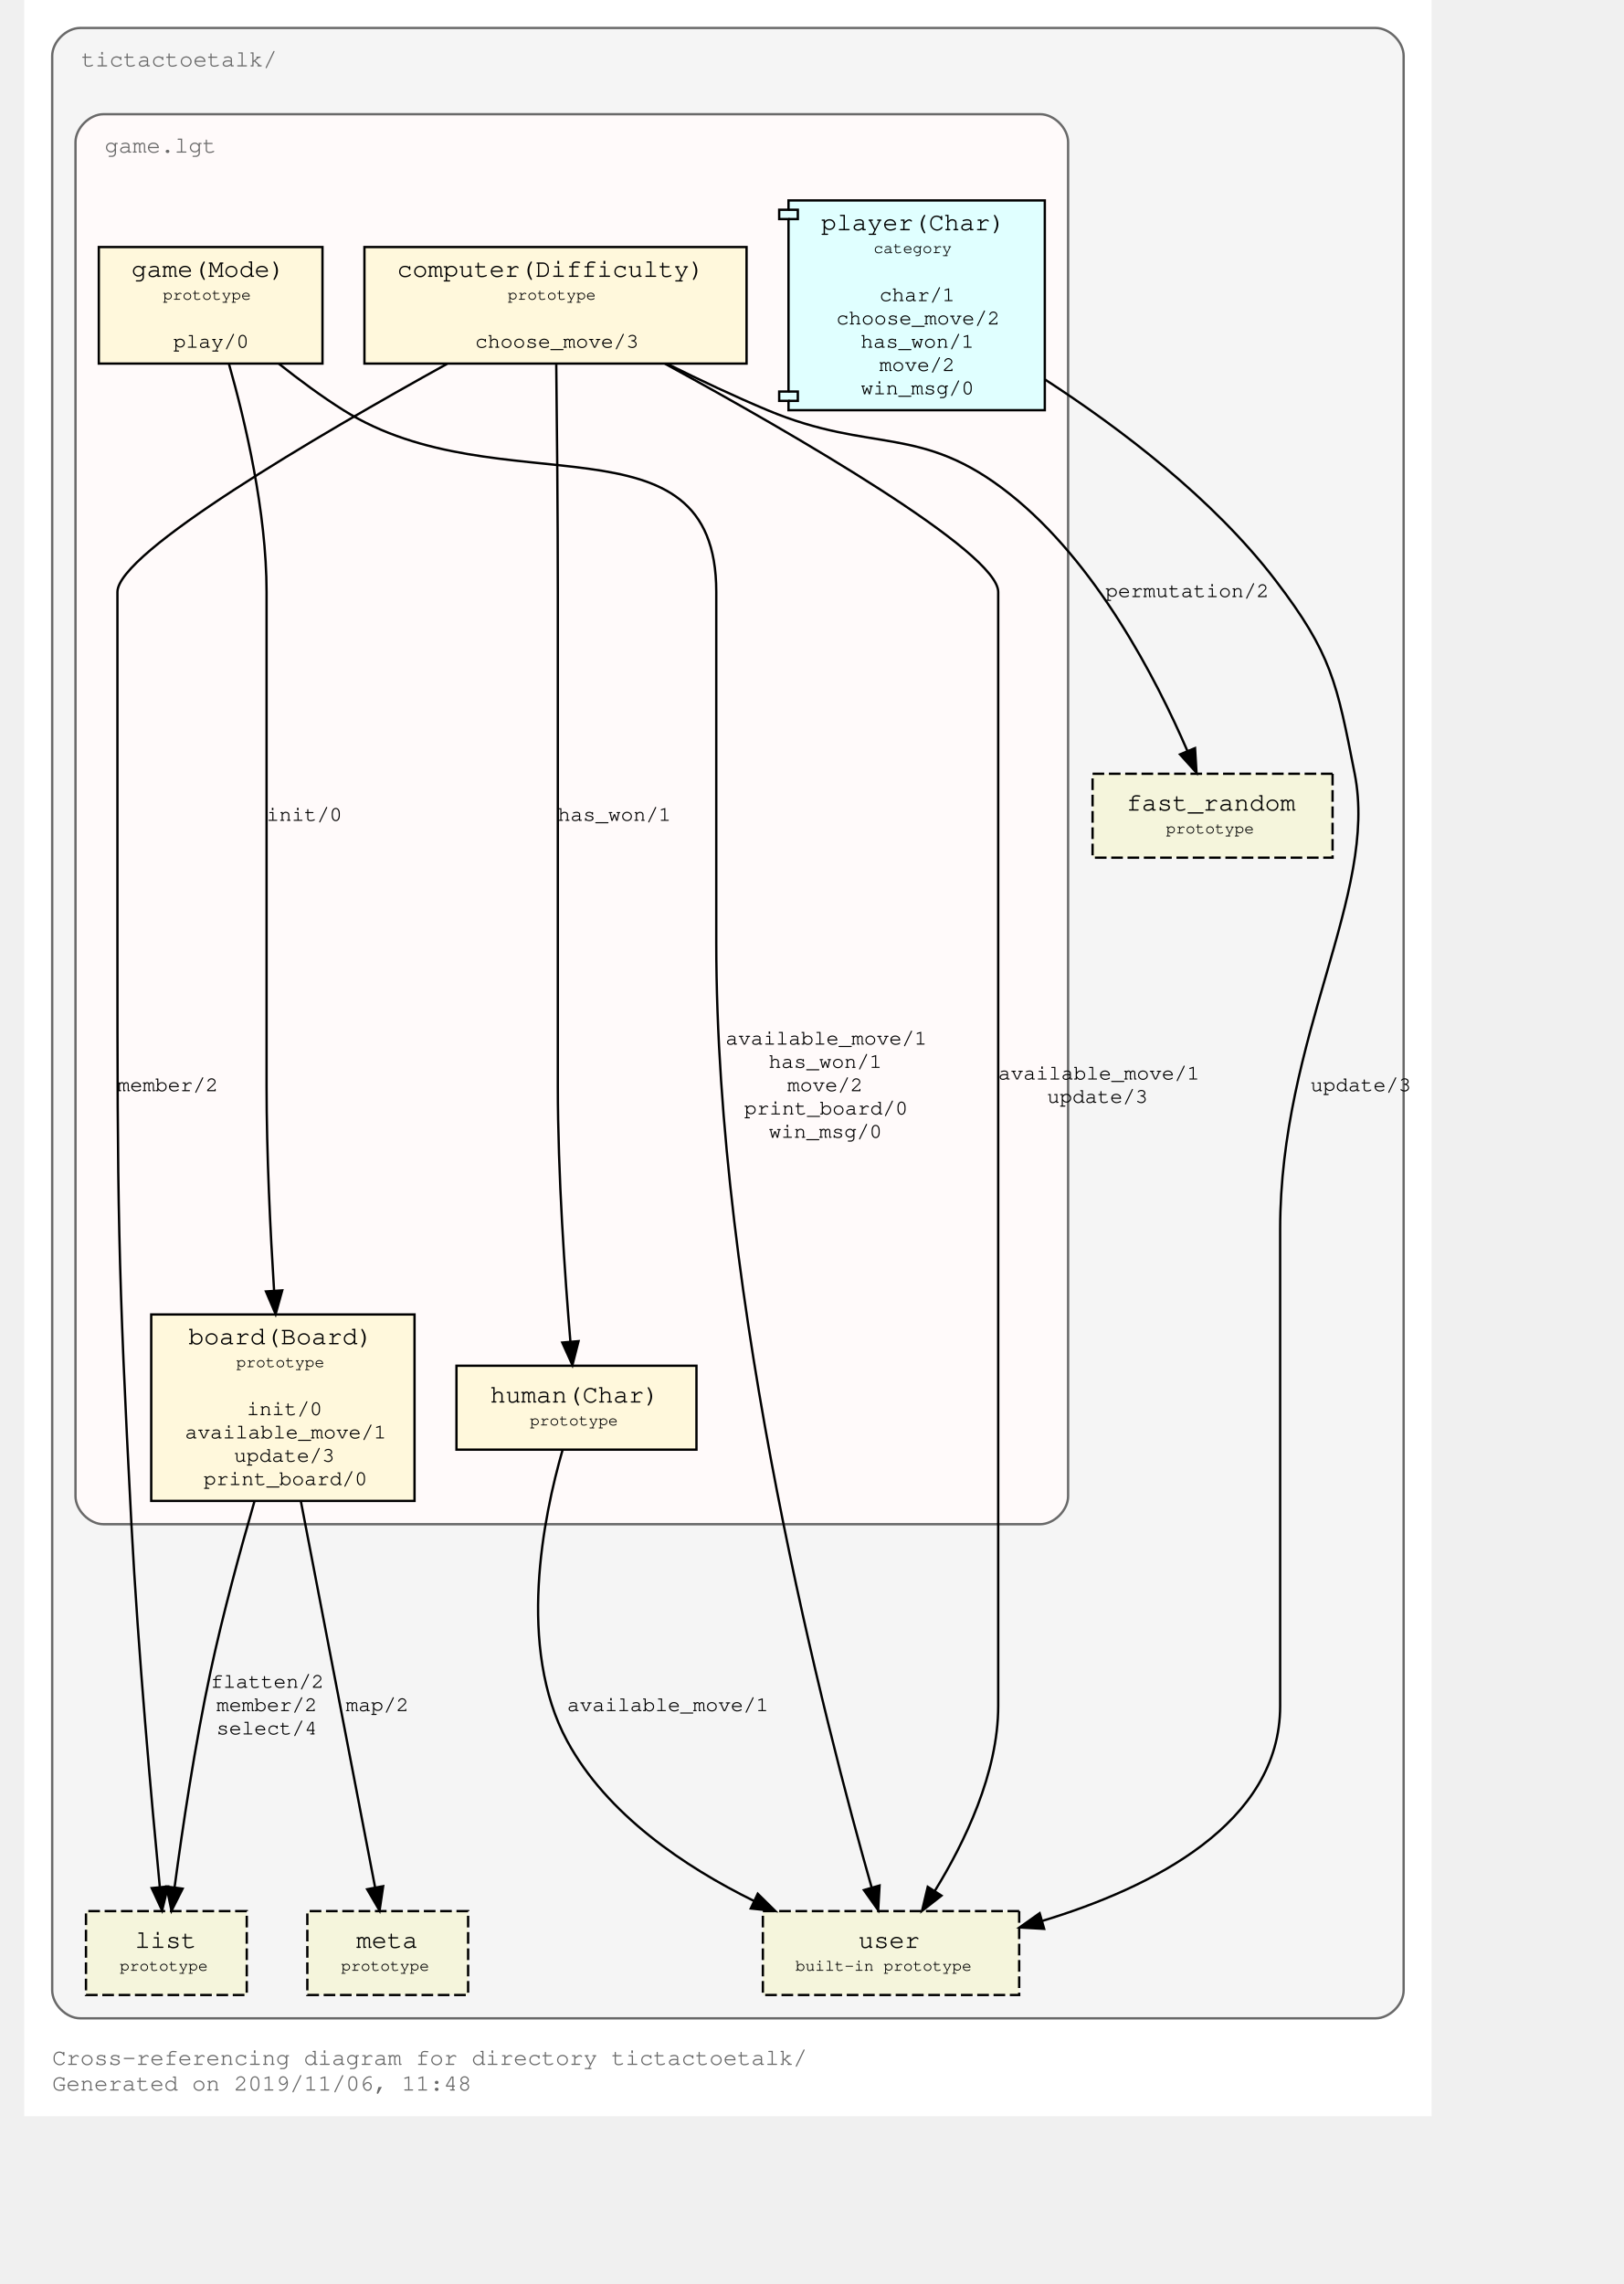
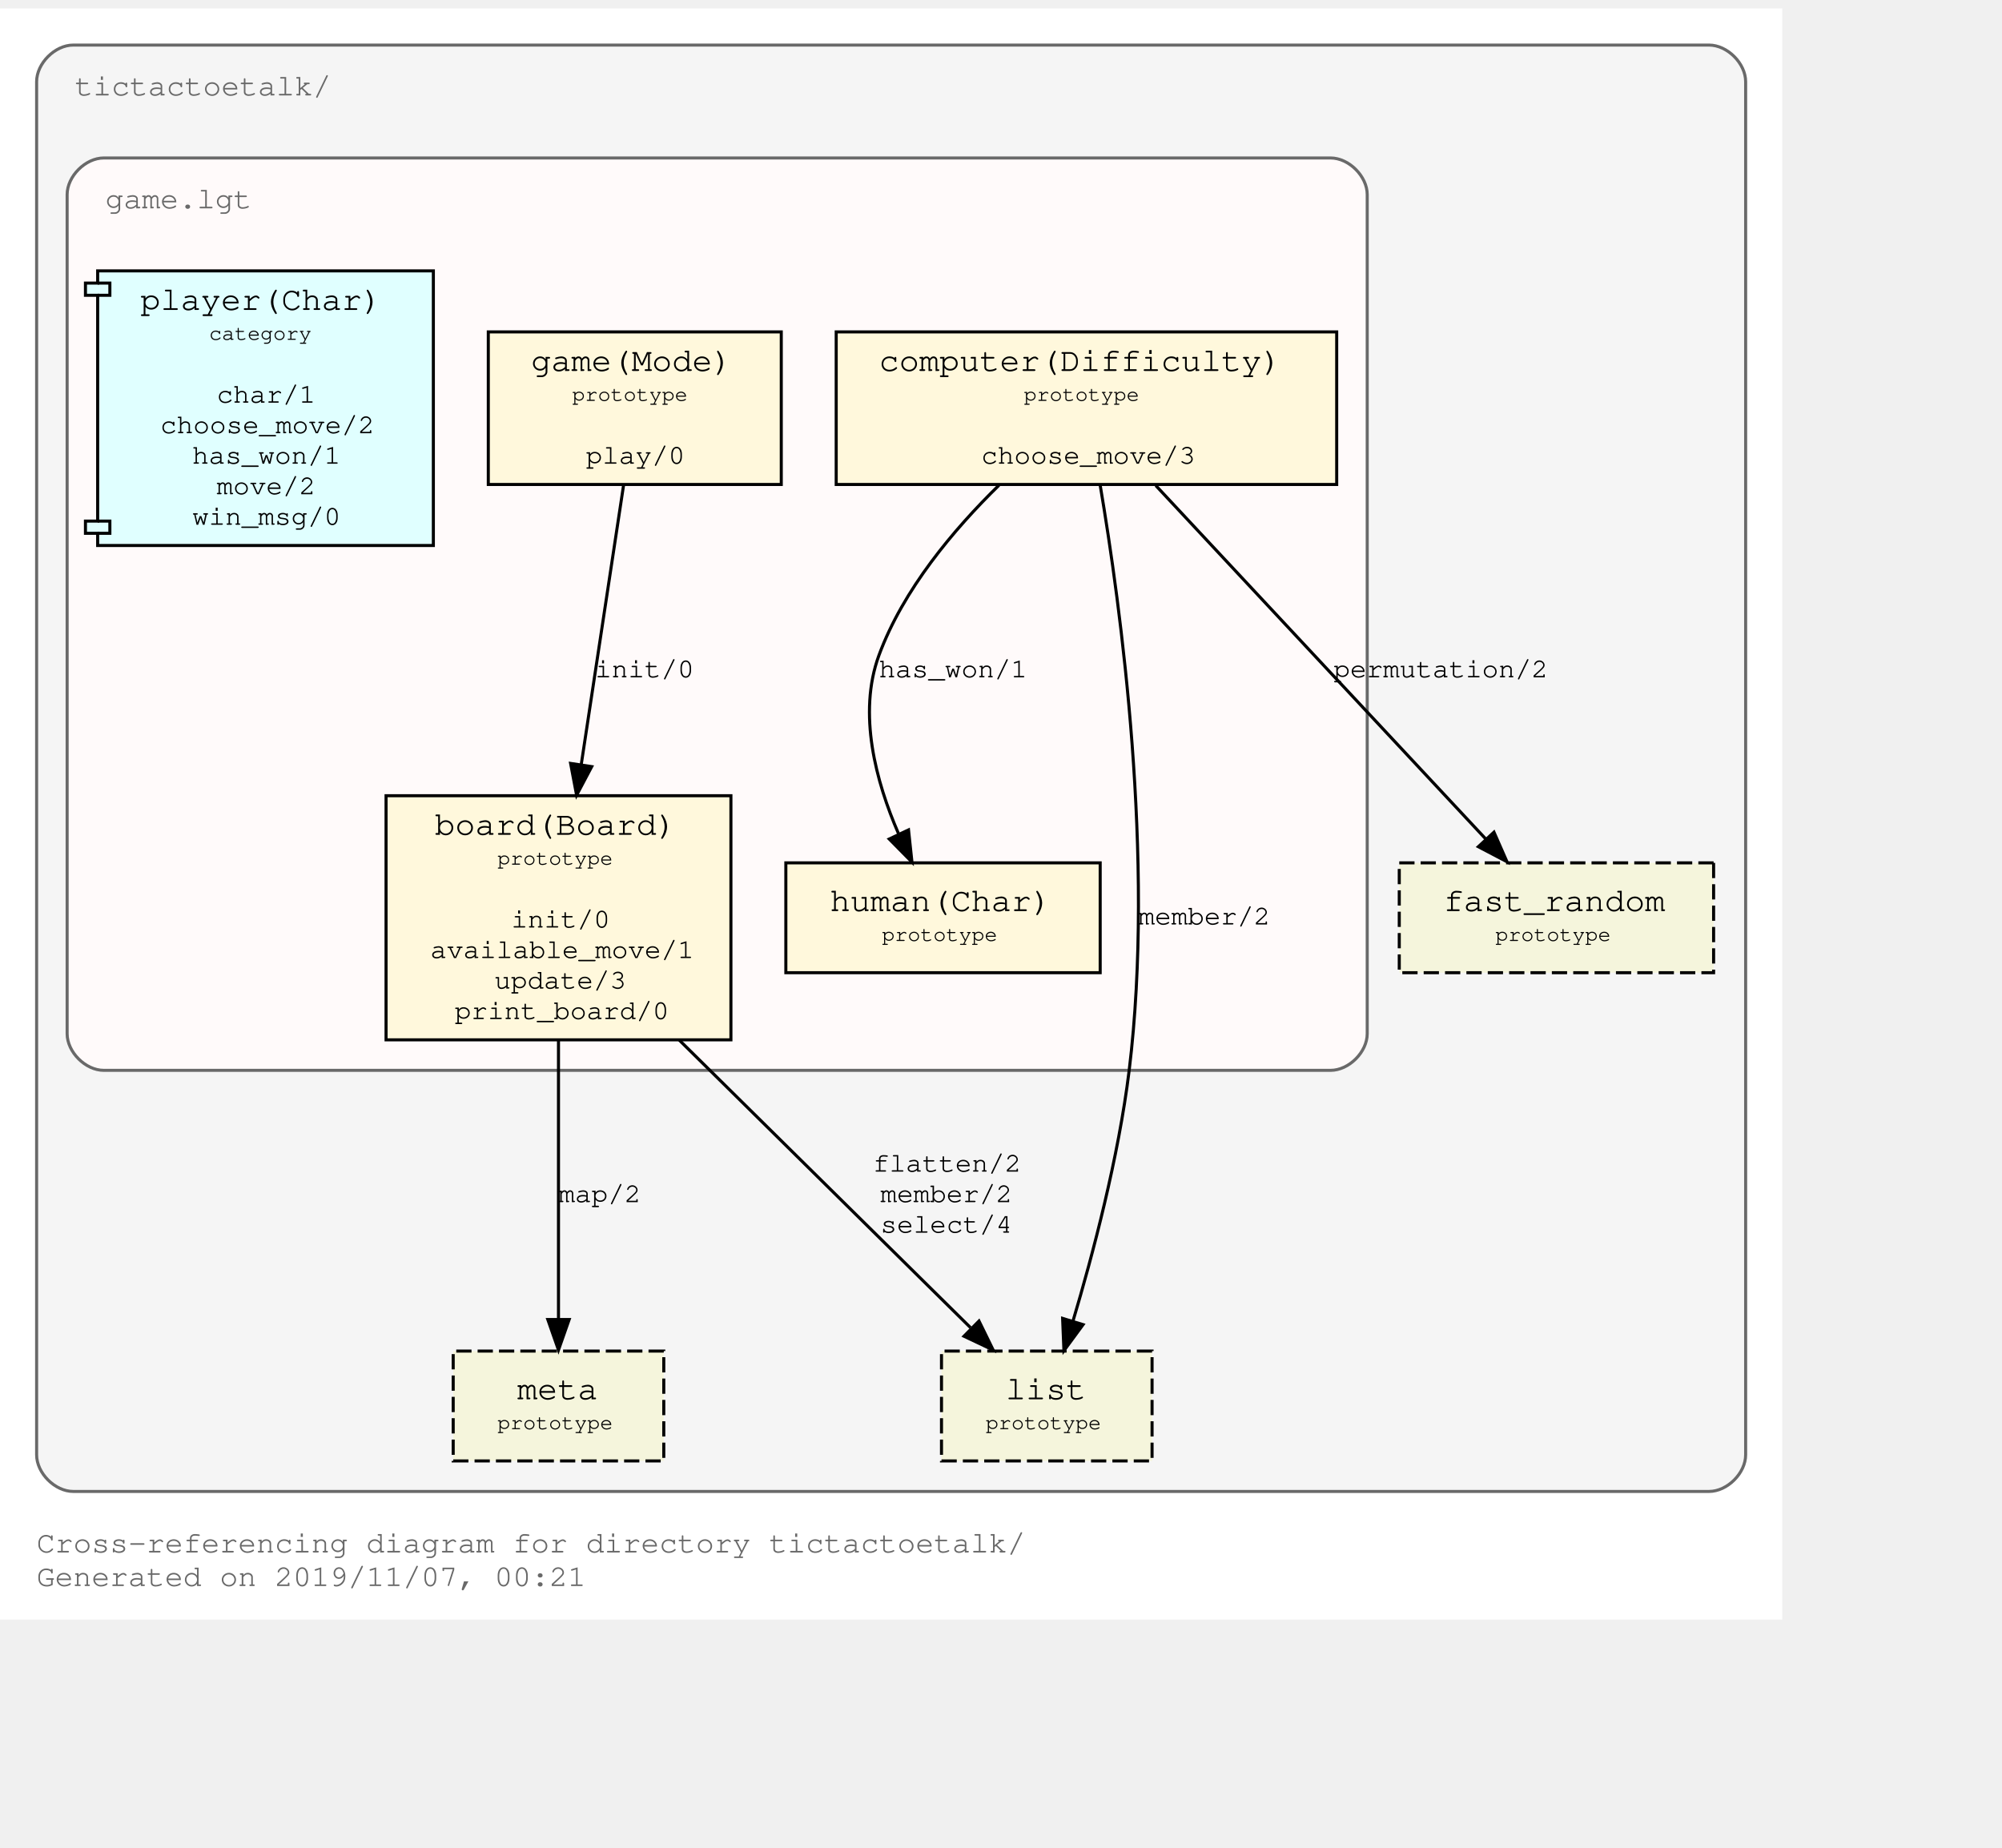
- <svg xmlns="http://www.w3.org/2000/svg" xmlns:xlink="http://www.w3.org/1999/xlink" width="748pt" height="1052pt" viewBox="72.00 72.00 676.00 980.00">
-   <g id="graph0" class="graph" transform="scale(1 1) rotate(0) translate(76 976)">
-     <polygon fill="#ffffff" stroke="transparent" points="-4,4 -4,-904 600,-904 600,4 -4,4" />
-     <text text-anchor="start" x="8" y="-18" font-family="Courier,monospace" font-size="10.00" fill="#696969">Cross-referencing diagram for directory tictactoetalk/</text>
-     <text text-anchor="start" x="8" y="-7" font-family="Courier,monospace" font-size="10.00" fill="#696969">Generated on 2019/11/06, 11:48</text>
+ <svg xmlns="http://www.w3.org/2000/svg" xmlns:xlink="http://www.w3.org/1999/xlink" width="728pt" height="672pt" viewBox="72.00 72.00 656.00 600.00">
+   <g id="graph0" class="graph" transform="scale(1 1) rotate(0) translate(76 596)">
+     <polygon fill="white" stroke="transparent" points="-4,4 -4,-524 580,-524 580,4 -4,4" />
+     <text text-anchor="start" x="8" y="-18" font-family="Courier,monospace" font-size="10.00" fill="dimgray">Cross-referencing diagram for directory tictactoetalk/</text>
+     <text text-anchor="start" x="8" y="-7" font-family="Courier,monospace" font-size="10.00" fill="dimgray">Generated on 2019/11/07, 00:21</text>
    <g id="clust1" class="cluster">
      <g id="a_clust1">
        <a xlink:title="tictactoetalk/">
-           <path fill="#f5f5f5" stroke="#696969" d="M20,-38C20,-38 576,-38 576,-38 582,-38 588,-44 588,-50 588,-50 588,-880 588,-880 588,-886 582,-892 576,-892 576,-892 20,-892 20,-892 14,-892 8,-886 8,-880 8,-880 8,-50 8,-50 8,-44 14,-38 20,-38" />
-           <text text-anchor="start" x="20.5" y="-875.5" font-family="Courier,monospace" font-size="10.00" fill="#696969">tictactoetalk/</text>
+           <path fill="whitesmoke" stroke="dimgray" d="M20,-38C20,-38 556,-38 556,-38 562,-38 568,-44 568,-50 568,-50 568,-500 568,-500 568,-506 562,-512 556,-512 556,-512 20,-512 20,-512 14,-512 8,-506 8,-500 8,-500 8,-50 8,-50 8,-44 14,-38 20,-38" />
+           <text text-anchor="start" x="20.5" y="-495.5" font-family="Courier,monospace" font-size="10.00" fill="dimgray">tictactoetalk/</text>
        </a>
      </g>
    </g>
    <g id="clust3" class="cluster">
      <g id="a_clust3">
        <a xlink:title="tictactoetalk/game.lgt">
-           <path fill="#fffafa" stroke="#696969" d="M30,-250C30,-250 432,-250 432,-250 438,-250 444,-256 444,-262 444,-262 444,-843 444,-843 444,-849 438,-855 432,-855 432,-855 30,-855 30,-855 24,-855 18,-849 18,-843 18,-843 18,-262 18,-262 18,-256 24,-250 30,-250" />
-           <text text-anchor="start" x="30.5" y="-838.5" font-family="Courier,monospace" font-size="10.00" fill="#696969">game.lgt</text>
+           <path fill="snow" stroke="dimgray" d="M30,-176C30,-176 432,-176 432,-176 438,-176 444,-182 444,-188 444,-188 444,-463 444,-463 444,-469 438,-475 432,-475 432,-475 30,-475 30,-475 24,-475 18,-469 18,-463 18,-463 18,-188 18,-188 18,-182 24,-176 30,-176" />
+           <text text-anchor="start" x="30.5" y="-458.5" font-family="Courier,monospace" font-size="10.00" fill="dimgray">game.lgt</text>
        </a>
      </g>
    </g>
    <g id="node1" class="node">
      <g id="a_node1">
        <a xlink:title="prototype">
-           <polygon fill="#fff8dc" stroke="#000000" points="163.5,-340 50.5,-340 50.5,-260 163.5,-260 163.5,-340" />
-           <text text-anchor="start" x="59" y="-327.8" font-family="Courier,monospace" font-size="9.00" fill="#000000"> </text>
-           <text text-anchor="start" x="66.5" y="-327.2" font-family="Courier,monospace" font-size="11.00" fill="#000000">board(Board)</text>
-           <text text-anchor="start" x="150" y="-327.8" font-family="Courier,monospace" font-size="9.00" fill="#000000"> </text>
-           <text text-anchor="start" x="59" y="-316.8" font-family="Courier,monospace" font-size="9.00" fill="#000000"> </text>
-           <text text-anchor="start" x="87" y="-317.4" font-family="Courier,monospace" font-size="7.00" fill="#000000">prototype</text>
-           <text text-anchor="start" x="150" y="-316.8" font-family="Courier,monospace" font-size="9.00" fill="#000000"> </text>
-           <text text-anchor="start" x="59" y="-306.8" font-family="Courier,monospace" font-size="9.00" fill="#000000"> </text>
-           <text text-anchor="start" x="59" y="-296.8" font-family="Courier,monospace" font-size="9.00" fill="#000000"> </text>
-           <text text-anchor="start" x="91.5" y="-296.8" font-family="Courier,monospace" font-size="9.00" fill="#000000">init/0</text>
-           <text text-anchor="start" x="150" y="-296.8" font-family="Courier,monospace" font-size="9.00" fill="#000000"> </text>
-           <text text-anchor="start" x="59" y="-286.8" font-family="Courier,monospace" font-size="9.00" fill="#000000"> </text>
-           <text text-anchor="start" x="65" y="-286.8" font-family="Courier,monospace" font-size="9.00" fill="#000000">available_move/1</text>
-           <text text-anchor="start" x="150" y="-286.8" font-family="Courier,monospace" font-size="9.00" fill="#000000"> </text>
-           <text text-anchor="start" x="59" y="-276.8" font-family="Courier,monospace" font-size="9.00" fill="#000000"> </text>
-           <text text-anchor="start" x="86" y="-276.8" font-family="Courier,monospace" font-size="9.00" fill="#000000">update/3</text>
-           <text text-anchor="start" x="150" y="-276.8" font-family="Courier,monospace" font-size="9.00" fill="#000000"> </text>
-           <text text-anchor="start" x="59" y="-266.8" font-family="Courier,monospace" font-size="9.00" fill="#000000"> </text>
-           <text text-anchor="start" x="73" y="-266.8" font-family="Courier,monospace" font-size="9.00" fill="#000000">print_board/0</text>
-           <text text-anchor="start" x="150" y="-266.8" font-family="Courier,monospace" font-size="9.00" fill="#000000"> </text>
+           <polygon fill="cornsilk" stroke="black" points="235.5,-266 122.5,-266 122.5,-186 235.5,-186 235.5,-266" />
+           <text text-anchor="start" x="131" y="-253.8" font-family="Courier,monospace" font-size="9.00"> </text>
+           <text text-anchor="start" x="138.5" y="-253.2" font-family="Courier,monospace" font-size="11.00">board(Board)</text>
+           <text text-anchor="start" x="222" y="-253.8" font-family="Courier,monospace" font-size="9.00"> </text>
+           <text text-anchor="start" x="131" y="-242.8" font-family="Courier,monospace" font-size="9.00"> </text>
+           <text text-anchor="start" x="159" y="-243.4" font-family="Courier,monospace" font-size="7.00">prototype</text>
+           <text text-anchor="start" x="222" y="-242.8" font-family="Courier,monospace" font-size="9.00"> </text>
+           <text text-anchor="start" x="131" y="-232.8" font-family="Courier,monospace" font-size="9.00"> </text>
+           <text text-anchor="start" x="131" y="-222.8" font-family="Courier,monospace" font-size="9.00"> </text>
+           <text text-anchor="start" x="163.5" y="-222.8" font-family="Courier,monospace" font-size="9.00">init/0</text>
+           <text text-anchor="start" x="222" y="-222.8" font-family="Courier,monospace" font-size="9.00"> </text>
+           <text text-anchor="start" x="131" y="-212.8" font-family="Courier,monospace" font-size="9.00"> </text>
+           <text text-anchor="start" x="137" y="-212.8" font-family="Courier,monospace" font-size="9.00">available_move/1</text>
+           <text text-anchor="start" x="222" y="-212.8" font-family="Courier,monospace" font-size="9.00"> </text>
+           <text text-anchor="start" x="131" y="-202.8" font-family="Courier,monospace" font-size="9.00"> </text>
+           <text text-anchor="start" x="158" y="-202.8" font-family="Courier,monospace" font-size="9.00">update/3</text>
+           <text text-anchor="start" x="222" y="-202.8" font-family="Courier,monospace" font-size="9.00"> </text>
+           <text text-anchor="start" x="131" y="-192.8" font-family="Courier,monospace" font-size="9.00"> </text>
+           <text text-anchor="start" x="145" y="-192.8" font-family="Courier,monospace" font-size="9.00">print_board/0</text>
+           <text text-anchor="start" x="222" y="-192.8" font-family="Courier,monospace" font-size="9.00"> </text>
        </a>
      </g>
    </g>
    <g id="node6" class="node">
      <g id="a_node6">
        <a xlink:title="prototype">
-           <polygon fill="#f5f5dc" stroke="#000000" stroke-dasharray="5,2" points="91.5,-84 22.5,-84 22.5,-48 91.5,-48 91.5,-84" />
-           <text text-anchor="start" x="31" y="-68.8" font-family="Courier,monospace" font-size="9.00" fill="#000000"> </text>
-           <text text-anchor="start" x="43.5" y="-68.2" font-family="Courier,monospace" font-size="11.00" fill="#000000">list</text>
-           <text text-anchor="start" x="78" y="-68.8" font-family="Courier,monospace" font-size="9.00" fill="#000000"> </text>
-           <text text-anchor="start" x="31" y="-57.8" font-family="Courier,monospace" font-size="9.00" fill="#000000"> </text>
-           <text text-anchor="start" x="37" y="-58.4" font-family="Courier,monospace" font-size="7.00" fill="#000000">prototype</text>
-           <text text-anchor="start" x="78" y="-57.8" font-family="Courier,monospace" font-size="9.00" fill="#000000"> </text>
+           <polygon fill="beige" stroke="black" stroke-dasharray="5,2" points="373.5,-84 304.5,-84 304.5,-48 373.5,-48 373.5,-84" />
+           <text text-anchor="start" x="313" y="-68.8" font-family="Courier,monospace" font-size="9.00"> </text>
+           <text text-anchor="start" x="325.5" y="-68.2" font-family="Courier,monospace" font-size="11.00">list</text>
+           <text text-anchor="start" x="360" y="-68.8" font-family="Courier,monospace" font-size="9.00"> </text>
+           <text text-anchor="start" x="313" y="-57.8" font-family="Courier,monospace" font-size="9.00"> </text>
+           <text text-anchor="start" x="319" y="-58.4" font-family="Courier,monospace" font-size="7.00">prototype</text>
+           <text text-anchor="start" x="360" y="-57.8" font-family="Courier,monospace" font-size="9.00"> </text>
        </a>
      </g>
    </g>
    <g id="edge1" class="edge">
-       <path fill="none" stroke="#000000" d="M94.851,-260C88.621,-238.505 81.259,-211.463 76,-187 69.226,-155.489 63.813,-118.876 60.524,-94.247" />
-       <polygon fill="#000000" stroke="#000000" points="63.972,-93.619 59.206,-84.156 57.031,-94.526 63.972,-93.619" />
+       <path fill="none" stroke="black" d="M218.55,-185.94C248.41,-156.46 288.46,-116.91 314.01,-91.68" />
+       <polygon fill="black" stroke="black" points="316.79,-93.85 321.44,-84.34 311.87,-88.87 316.79,-93.85" />
      <g id="a_edge1-label">
        <a xlink:title="calls">
-           <text text-anchor="start" x="76" y="-179.8" font-family="Courier,monospace" font-size="9.00" fill="#000000">flatten/2</text>
-           <text text-anchor="start" x="78.5" y="-169.8" font-family="Courier,monospace" font-size="9.00" fill="#000000">member/2</text>
-           <text text-anchor="start" x="78.5" y="-159.8" font-family="Courier,monospace" font-size="9.00" fill="#000000">select/4</text>
+           <text text-anchor="start" x="282" y="-142.8" font-family="Courier,monospace" font-size="9.00">flatten/2</text>
+           <text text-anchor="start" x="284.5" y="-132.8" font-family="Courier,monospace" font-size="9.00">member/2</text>
+           <text text-anchor="start" x="284.5" y="-122.8" font-family="Courier,monospace" font-size="9.00">select/4</text>
        </a>
      </g>
    </g>
    <g id="node7" class="node">
      <g id="a_node7">
        <a xlink:title="prototype">
-           <polygon fill="#f5f5dc" stroke="#000000" stroke-dasharray="5,2" points="186.5,-84 117.5,-84 117.5,-48 186.5,-48 186.5,-84" />
-           <text text-anchor="start" x="126" y="-68.8" font-family="Courier,monospace" font-size="9.00" fill="#000000"> </text>
-           <text text-anchor="start" x="138.5" y="-68.2" font-family="Courier,monospace" font-size="11.00" fill="#000000">meta</text>
-           <text text-anchor="start" x="173" y="-68.8" font-family="Courier,monospace" font-size="9.00" fill="#000000"> </text>
-           <text text-anchor="start" x="126" y="-57.8" font-family="Courier,monospace" font-size="9.00" fill="#000000"> </text>
-           <text text-anchor="start" x="132" y="-58.4" font-family="Courier,monospace" font-size="7.00" fill="#000000">prototype</text>
-           <text text-anchor="start" x="173" y="-57.8" font-family="Courier,monospace" font-size="9.00" fill="#000000"> </text>
+           <polygon fill="beige" stroke="black" stroke-dasharray="5,2" points="213.5,-84 144.5,-84 144.5,-48 213.5,-48 213.5,-84" />
+           <text text-anchor="start" x="153" y="-68.8" font-family="Courier,monospace" font-size="9.00"> </text>
+           <text text-anchor="start" x="165.5" y="-68.2" font-family="Courier,monospace" font-size="11.00">meta</text>
+           <text text-anchor="start" x="200" y="-68.8" font-family="Courier,monospace" font-size="9.00"> </text>
+           <text text-anchor="start" x="153" y="-57.8" font-family="Courier,monospace" font-size="9.00"> </text>
+           <text text-anchor="start" x="159" y="-58.4" font-family="Courier,monospace" font-size="7.00">prototype</text>
+           <text text-anchor="start" x="200" y="-57.8" font-family="Courier,monospace" font-size="9.00"> </text>
        </a>
      </g>
    </g>
    <g id="edge2" class="edge">
-       <path fill="none" stroke="#000000" d="M114.736,-259.774C123.821,-212.532 138.655,-135.392 146.59,-94.131" />
-       <polygon fill="#000000" stroke="#000000" points="150.046,-94.696 148.497,-84.215 143.172,-93.374 150.046,-94.696" />
+       <path fill="none" stroke="black" d="M179,-185.94C179,-157.48 179,-119.62 179,-94.34" />
+       <polygon fill="black" stroke="black" points="182.5,-94.34 179,-84.34 175.5,-94.34 182.5,-94.34" />
      <g id="a_edge2-label">
        <a xlink:title="calls">
-           <text text-anchor="start" x="134" y="-169.8" font-family="Courier,monospace" font-size="9.00" fill="#000000">map/2</text>
+           <text text-anchor="start" x="179" y="-132.8" font-family="Courier,monospace" font-size="9.00">map/2</text>
        </a>
      </g>
    </g>
    <g id="node2" class="node">
      <g id="a_node2">
        <a xlink:title="prototype">
-           <polygon fill="#fff8dc" stroke="#000000" points="284.5,-318 181.5,-318 181.5,-282 284.5,-282 284.5,-318" />
-           <text text-anchor="start" x="190" y="-302.8" font-family="Courier,monospace" font-size="9.00" fill="#000000"> </text>
-           <text text-anchor="start" x="196" y="-302.2" font-family="Courier,monospace" font-size="11.00" fill="#000000">human(Char)</text>
-           <text text-anchor="start" x="271" y="-302.8" font-family="Courier,monospace" font-size="9.00" fill="#000000"> </text>
-           <text text-anchor="start" x="190" y="-291.8" font-family="Courier,monospace" font-size="9.00" fill="#000000"> </text>
-           <text text-anchor="start" x="213" y="-292.4" font-family="Courier,monospace" font-size="7.00" fill="#000000">prototype</text>
-           <text text-anchor="start" x="271" y="-291.8" font-family="Courier,monospace" font-size="9.00" fill="#000000"> </text>
+           <polygon fill="cornsilk" stroke="black" points="356.5,-244 253.5,-244 253.5,-208 356.5,-208 356.5,-244" />
+           <text text-anchor="start" x="262" y="-228.8" font-family="Courier,monospace" font-size="9.00"> </text>
+           <text text-anchor="start" x="268" y="-228.2" font-family="Courier,monospace" font-size="11.00">human(Char)</text>
+           <text text-anchor="start" x="343" y="-228.8" font-family="Courier,monospace" font-size="9.00"> </text>
+           <text text-anchor="start" x="262" y="-217.8" font-family="Courier,monospace" font-size="9.00"> </text>
+           <text text-anchor="start" x="285" y="-218.4" font-family="Courier,monospace" font-size="7.00">prototype</text>
+           <text text-anchor="start" x="343" y="-217.8" font-family="Courier,monospace" font-size="9.00"> </text>
+         </a>
+       </g>
+     </g>
+     <g id="node3" class="node">
+       <g id="a_node3">
+         <a xlink:title="prototype">
+           <polygon fill="cornsilk" stroke="black" points="434,-418 270,-418 270,-368 434,-368 434,-418" />
+           <text text-anchor="start" x="278" y="-405.8" font-family="Courier,monospace" font-size="9.00"> </text>
+           <text text-anchor="start" x="284" y="-405.2" font-family="Courier,monospace" font-size="11.00">computer(Difficulty)</text>
+           <text text-anchor="start" x="420" y="-405.8" font-family="Courier,monospace" font-size="9.00"> </text>
+           <text text-anchor="start" x="278" y="-394.8" font-family="Courier,monospace" font-size="9.00"> </text>
+           <text text-anchor="start" x="331.5" y="-395.4" font-family="Courier,monospace" font-size="7.00">prototype</text>
+           <text text-anchor="start" x="420" y="-394.8" font-family="Courier,monospace" font-size="9.00"> </text>
+           <text text-anchor="start" x="278" y="-384.8" font-family="Courier,monospace" font-size="9.00"> </text>
+           <text text-anchor="start" x="278" y="-374.8" font-family="Courier,monospace" font-size="9.00"> </text>
+           <text text-anchor="start" x="317.5" y="-374.8" font-family="Courier,monospace" font-size="9.00">choose_move/3</text>
+           <text text-anchor="start" x="420" y="-374.8" font-family="Courier,monospace" font-size="9.00"> </text>
+         </a>
+       </g>
+     </g>
+     <g id="edge5" class="edge">
+       <path fill="none" stroke="black" d="M323.33,-367.74C308.52,-353.27 291.92,-333.56 284,-312 276.99,-292.92 283.03,-270.57 290.41,-253.58" />
+       <polygon fill="black" stroke="black" points="293.7,-254.8 294.82,-244.26 287.38,-251.81 293.7,-254.8" />
+       <g id="a_edge5-label">
+         <a xlink:title="calls">
+           <text text-anchor="start" x="284" y="-304.8" font-family="Courier,monospace" font-size="9.00">has_won/1</text>
+         </a>
+       </g>
+     </g>
+     <g id="edge4" class="edge">
+       <path fill="none" stroke="black" d="M356.47,-367.94C363.24,-327.97 374.47,-245.38 366,-176 362.51,-147.43 354.07,-115.57 347.55,-93.71" />
+       <polygon fill="black" stroke="black" points="350.89,-92.67 344.62,-84.13 344.19,-94.71 350.89,-92.67" />
+       <g id="a_edge4-label">
+         <a xlink:title="calls">
+           <text text-anchor="start" x="369" y="-223.8" font-family="Courier,monospace" font-size="9.00">member/2</text>
        </a>
      </g>
    </g>
    <g id="node8" class="node">
      <g id="a_node8">
-         <a xlink:title="built-in prototype">
-           <polygon fill="#f5f5dc" stroke="#000000" stroke-dasharray="5,2" points="423,-84 313,-84 313,-48 423,-48 423,-84" />
-           <text text-anchor="start" x="321" y="-68.8" font-family="Courier,monospace" font-size="9.00" fill="#000000"> </text>
-           <text text-anchor="start" x="354" y="-68.2" font-family="Courier,monospace" font-size="11.00" fill="#000000">user</text>
-           <text text-anchor="start" x="409" y="-68.8" font-family="Courier,monospace" font-size="9.00" fill="#000000"> </text>
-           <text text-anchor="start" x="321" y="-57.8" font-family="Courier,monospace" font-size="9.00" fill="#000000"> </text>
-           <text text-anchor="start" x="327" y="-58.4" font-family="Courier,monospace" font-size="7.00" fill="#000000">built-in prototype</text>
-           <text text-anchor="start" x="409" y="-57.8" font-family="Courier,monospace" font-size="9.00" fill="#000000"> </text>
+         <a xlink:title="prototype">
+           <polygon fill="beige" stroke="black" stroke-dasharray="5,2" points="557.5,-244 454.5,-244 454.5,-208 557.5,-208 557.5,-244" />
+           <text text-anchor="start" x="463" y="-228.8" font-family="Courier,monospace" font-size="9.00"> </text>
+           <text text-anchor="start" x="469" y="-228.2" font-family="Courier,monospace" font-size="11.00">fast_random</text>
+           <text text-anchor="start" x="544" y="-228.8" font-family="Courier,monospace" font-size="9.00"> </text>
+           <text text-anchor="start" x="463" y="-217.8" font-family="Courier,monospace" font-size="9.00"> </text>
+           <text text-anchor="start" x="486" y="-218.4" font-family="Courier,monospace" font-size="7.00">prototype</text>
+           <text text-anchor="start" x="544" y="-217.8" font-family="Courier,monospace" font-size="9.00"> </text>
        </a>
      </g>
    </g>
    <g id="edge3" class="edge">
-       <path fill="none" stroke="#000000" d="M227.072,-281.968C218.843,-253.487 207.269,-197.201 229,-157 246.091,-125.382 279.478,-102.984 309.246,-88.321" />
-       <polygon fill="#000000" stroke="#000000" points="310.803,-91.457 318.346,-84.017 307.81,-85.129 310.803,-91.457" />
+       <path fill="none" stroke="black" d="M374.72,-367.65C403.72,-336.58 453.63,-283.11 482.84,-251.82" />
+       <polygon fill="black" stroke="black" points="485.53,-254.06 489.79,-244.37 480.41,-249.29 485.53,-254.06" />
      <g id="a_edge3-label">
        <a xlink:title="calls">
-           <text text-anchor="start" x="229" y="-169.8" font-family="Courier,monospace" font-size="9.00" fill="#000000">available_move/1</text>
-         </a>
-       </g>
-     </g>
-     <g id="node3" class="node">
-       <g id="a_node3">
-         <a xlink:title="prototype">
-           <polygon fill="#fff8dc" stroke="#000000" points="306,-798 142,-798 142,-748 306,-748 306,-798" />
-           <text text-anchor="start" x="150" y="-785.8" font-family="Courier,monospace" font-size="9.00" fill="#000000"> </text>
-           <text text-anchor="start" x="156" y="-785.2" font-family="Courier,monospace" font-size="11.00" fill="#000000">computer(Difficulty)</text>
-           <text text-anchor="start" x="292" y="-785.8" font-family="Courier,monospace" font-size="9.00" fill="#000000"> </text>
-           <text text-anchor="start" x="150" y="-774.8" font-family="Courier,monospace" font-size="9.00" fill="#000000"> </text>
-           <text text-anchor="start" x="203.5" y="-775.4" font-family="Courier,monospace" font-size="7.00" fill="#000000">prototype</text>
-           <text text-anchor="start" x="292" y="-774.8" font-family="Courier,monospace" font-size="9.00" fill="#000000"> </text>
-           <text text-anchor="start" x="150" y="-764.8" font-family="Courier,monospace" font-size="9.00" fill="#000000"> </text>
-           <text text-anchor="start" x="150" y="-754.8" font-family="Courier,monospace" font-size="9.00" fill="#000000"> </text>
-           <text text-anchor="start" x="189.5" y="-754.8" font-family="Courier,monospace" font-size="9.00" fill="#000000">choose_move/3</text>
-           <text text-anchor="start" x="292" y="-754.8" font-family="Courier,monospace" font-size="9.00" fill="#000000"> </text>
-         </a>
-       </g>
-     </g>
-     <g id="edge7" class="edge">
-       <path fill="none" stroke="#000000" d="M224.327,-747.559C224.619,-722.686 225,-683.741 225,-650 225,-650 225,-650 225,-438 225,-400.077 228.048,-356.389 230.381,-328.504" />
-       <polygon fill="#000000" stroke="#000000" points="233.891,-328.549 231.264,-318.285 226.917,-327.947 233.891,-328.549" />
-       <g id="a_edge7-label">
-         <a xlink:title="calls">
-           <text text-anchor="start" x="225" y="-551.8" font-family="Courier,monospace" font-size="9.00" fill="#000000">has_won/1</text>
-         </a>
-       </g>
-     </g>
-     <g id="edge6" class="edge">
-       <path fill="none" stroke="#000000" d="M177.528,-747.915C121.856,-717.11 36,-666.869 36,-650 36,-650 36,-650 36,-499.5 36,-388.579 36.158,-360.767 42,-250 44.907,-194.89 50.689,-130.673 54.164,-94.532" />
-       <polygon fill="#000000" stroke="#000000" points="57.679,-94.55 55.163,-84.258 50.712,-93.873 57.679,-94.55" />
-       <g id="a_edge6-label">
-         <a xlink:title="calls">
-           <text text-anchor="start" x="36" y="-435.8" font-family="Courier,monospace" font-size="9.00" fill="#000000">member/2</text>
-         </a>
-       </g>
-     </g>
-     <g id="edge4" class="edge">
-       <path fill="none" stroke="#000000" d="M270.966,-747.955C327.231,-717.192 414,-666.995 414,-650 414,-650 414,-650 414,-172 414,-143.166 399.5,-113.296 386.781,-92.642" />
-       <polygon fill="#000000" stroke="#000000" points="389.653,-90.636 381.305,-84.112 383.762,-94.418 389.653,-90.636" />
-       <g id="a_edge4-label">
-         <a xlink:title="calls">
-           <text text-anchor="start" x="414" y="-440.8" font-family="Courier,monospace" font-size="9.00" fill="#000000">available_move/1</text>
-           <text text-anchor="start" x="435" y="-430.8" font-family="Courier,monospace" font-size="9.00" fill="#000000">update/3</text>
-         </a>
-       </g>
-     </g>
-     <g id="node9" class="node">
-       <g id="a_node9">
-         <a xlink:title="prototype">
-           <polygon fill="#f5f5dc" stroke="#000000" stroke-dasharray="5,2" points="557.5,-572 454.5,-572 454.5,-536 557.5,-536 557.5,-572" />
-           <text text-anchor="start" x="463" y="-556.8" font-family="Courier,monospace" font-size="9.00" fill="#000000"> </text>
-           <text text-anchor="start" x="469" y="-556.2" font-family="Courier,monospace" font-size="11.00" fill="#000000">fast_random</text>
-           <text text-anchor="start" x="544" y="-556.8" font-family="Courier,monospace" font-size="9.00" fill="#000000"> </text>
-           <text text-anchor="start" x="463" y="-545.8" font-family="Courier,monospace" font-size="9.00" fill="#000000"> </text>
-           <text text-anchor="start" x="486" y="-546.4" font-family="Courier,monospace" font-size="7.00" fill="#000000">prototype</text>
-           <text text-anchor="start" x="544" y="-545.8" font-family="Courier,monospace" font-size="9.00" fill="#000000"> </text>
-         </a>
-       </g>
-     </g>
-     <g id="edge5" class="edge">
-       <path fill="none" stroke="#000000" d="M272.12,-747.797C285.814,-741.011 300.855,-733.918 315,-728 360.123,-709.122 380.684,-722.404 419,-692 456.036,-662.612 481.764,-612.871 495.184,-581.817" />
-       <polygon fill="#000000" stroke="#000000" points="498.476,-583.017 499.107,-572.441 492.018,-580.315 498.476,-583.017" />
-       <g id="a_edge5-label">
-         <a xlink:title="calls">
-           <text text-anchor="start" x="460" y="-647.8" font-family="Courier,monospace" font-size="9.00" fill="#000000">permutation/2</text>
+           <text text-anchor="start" x="433" y="-304.8" font-family="Courier,monospace" font-size="9.00">permutation/2</text>
        </a>
      </g>
    </g>
    <g id="node4" class="node">
      <g id="a_node4">
        <a xlink:title="prototype">
-           <polygon fill="#fff8dc" stroke="#000000" points="124,-798 28,-798 28,-748 124,-748 124,-798" />
-           <text text-anchor="start" x="36" y="-785.8" font-family="Courier,monospace" font-size="9.00" fill="#000000"> </text>
-           <text text-anchor="start" x="42" y="-785.2" font-family="Courier,monospace" font-size="11.00" fill="#000000">game(Mode)</text>
-           <text text-anchor="start" x="110" y="-785.8" font-family="Courier,monospace" font-size="9.00" fill="#000000"> </text>
-           <text text-anchor="start" x="36" y="-774.8" font-family="Courier,monospace" font-size="9.00" fill="#000000"> </text>
-           <text text-anchor="start" x="55.5" y="-775.4" font-family="Courier,monospace" font-size="7.00" fill="#000000">prototype</text>
-           <text text-anchor="start" x="110" y="-774.8" font-family="Courier,monospace" font-size="9.00" fill="#000000"> </text>
-           <text text-anchor="start" x="36" y="-764.8" font-family="Courier,monospace" font-size="9.00" fill="#000000"> </text>
-           <text text-anchor="start" x="36" y="-754.8" font-family="Courier,monospace" font-size="9.00" fill="#000000"> </text>
-           <text text-anchor="start" x="60" y="-754.8" font-family="Courier,monospace" font-size="9.00" fill="#000000">play/0</text>
-           <text text-anchor="start" x="110" y="-754.8" font-family="Courier,monospace" font-size="9.00" fill="#000000"> </text>
-         </a>
-       </g>
-     </g>
-     <g id="edge9" class="edge">
-       <path fill="none" stroke="#000000" d="M83.859,-747.838C90.858,-723.172 100,-684.376 100,-650 100,-650 100,-650 100,-438 100,-408.88 101.574,-376.349 103.229,-350.188" />
-       <polygon fill="#000000" stroke="#000000" points="106.727,-350.337 103.889,-340.13 99.742,-349.879 106.727,-350.337" />
-       <g id="a_edge9-label">
-         <a xlink:title="calls">
-           <text text-anchor="start" x="100" y="-551.8" font-family="Courier,monospace" font-size="9.00" fill="#000000">init/0</text>
-         </a>
-       </g>
-     </g>
-     <g id="edge8" class="edge">
-       <path fill="none" stroke="#000000" d="M105.287,-747.922C113.934,-741.064 123.605,-733.902 133,-728 199.988,-685.914 293,-729.111 293,-650 293,-650 293,-650 293,-499.5 293,-344.394 340.195,-162.581 359.709,-94.035" />
-       <polygon fill="#000000" stroke="#000000" points="363.081,-94.971 362.485,-84.393 356.355,-93.034 363.081,-94.971" />
-       <g id="a_edge8-label">
-         <a xlink:title="calls">
-           <text text-anchor="start" x="297" y="-455.8" font-family="Courier,monospace" font-size="9.00" fill="#000000">available_move/1</text>
-           <text text-anchor="start" x="315.5" y="-445.8" font-family="Courier,monospace" font-size="9.00" fill="#000000">has_won/1</text>
-           <text text-anchor="start" x="323.5" y="-435.8" font-family="Courier,monospace" font-size="9.00" fill="#000000">move/2</text>
-           <text text-anchor="start" x="305" y="-425.8" font-family="Courier,monospace" font-size="9.00" fill="#000000">print_board/0</text>
-           <text text-anchor="start" x="315.5" y="-415.8" font-family="Courier,monospace" font-size="9.00" fill="#000000">win_msg/0</text>
+           <polygon fill="cornsilk" stroke="black" points="252,-418 156,-418 156,-368 252,-368 252,-418" />
+           <text text-anchor="start" x="164" y="-405.8" font-family="Courier,monospace" font-size="9.00"> </text>
+           <text text-anchor="start" x="170" y="-405.2" font-family="Courier,monospace" font-size="11.00">game(Mode)</text>
+           <text text-anchor="start" x="238" y="-405.8" font-family="Courier,monospace" font-size="9.00"> </text>
+           <text text-anchor="start" x="164" y="-394.8" font-family="Courier,monospace" font-size="9.00"> </text>
+           <text text-anchor="start" x="183.5" y="-395.4" font-family="Courier,monospace" font-size="7.00">prototype</text>
+           <text text-anchor="start" x="238" y="-394.8" font-family="Courier,monospace" font-size="9.00"> </text>
+           <text text-anchor="start" x="164" y="-384.8" font-family="Courier,monospace" font-size="9.00"> </text>
+           <text text-anchor="start" x="164" y="-374.8" font-family="Courier,monospace" font-size="9.00"> </text>
+           <text text-anchor="start" x="188" y="-374.8" font-family="Courier,monospace" font-size="9.00">play/0</text>
+           <text text-anchor="start" x="238" y="-374.8" font-family="Courier,monospace" font-size="9.00"> </text>
+         </a>
+       </g>
+     </g>
+     <g id="edge6" class="edge">
+       <path fill="none" stroke="black" d="M200.31,-367.65C196.67,-343.65 191.01,-306.29 186.44,-276.11" />
+       <polygon fill="black" stroke="black" points="189.89,-275.54 184.94,-266.17 182.97,-276.59 189.89,-275.54" />
+       <g id="a_edge6-label">
+         <a xlink:title="calls">
+           <text text-anchor="start" x="191" y="-304.8" font-family="Courier,monospace" font-size="9.00">init/0</text>
        </a>
      </g>
    </g>
    <g id="node5" class="node">
      <g id="a_node5">
        <a xlink:title="category">
-           <polygon fill="#e0ffff" stroke="#000000" points="434,-818 324,-818 324,-814 320,-814 320,-810 324,-810 324,-736 320,-736 320,-732 324,-732 324,-728 434,-728 434,-818" />
-           <polyline fill="none" stroke="#000000" points="324,-814 328,-814 328,-810 324,-810 " />
-           <polyline fill="none" stroke="#000000" points="324,-736 328,-736 328,-732 324,-732 " />
-           <text text-anchor="start" x="332" y="-805.8" font-family="Courier,monospace" font-size="9.00" fill="#000000"> </text>
-           <text text-anchor="start" x="338" y="-805.2" font-family="Courier,monospace" font-size="11.00" fill="#000000">player(Char)</text>
-           <text text-anchor="start" x="420" y="-805.8" font-family="Courier,monospace" font-size="9.00" fill="#000000"> </text>
-           <text text-anchor="start" x="332" y="-794.8" font-family="Courier,monospace" font-size="9.00" fill="#000000"> </text>
-           <text text-anchor="start" x="360.5" y="-795.4" font-family="Courier,monospace" font-size="7.00" fill="#000000">category</text>
-           <text text-anchor="start" x="420" y="-794.8" font-family="Courier,monospace" font-size="9.00" fill="#000000"> </text>
-           <text text-anchor="start" x="332" y="-784.8" font-family="Courier,monospace" font-size="9.00" fill="#000000"> </text>
-           <text text-anchor="start" x="332" y="-774.8" font-family="Courier,monospace" font-size="9.00" fill="#000000"> </text>
-           <text text-anchor="start" x="363" y="-774.8" font-family="Courier,monospace" font-size="9.00" fill="#000000">char/1</text>
-           <text text-anchor="start" x="420" y="-774.8" font-family="Courier,monospace" font-size="9.00" fill="#000000"> </text>
-           <text text-anchor="start" x="332" y="-764.8" font-family="Courier,monospace" font-size="9.00" fill="#000000"> </text>
-           <text text-anchor="start" x="344.5" y="-764.8" font-family="Courier,monospace" font-size="9.00" fill="#000000">choose_move/2</text>
-           <text text-anchor="start" x="420" y="-764.8" font-family="Courier,monospace" font-size="9.00" fill="#000000"> </text>
-           <text text-anchor="start" x="332" y="-754.8" font-family="Courier,monospace" font-size="9.00" fill="#000000"> </text>
-           <text text-anchor="start" x="355" y="-754.8" font-family="Courier,monospace" font-size="9.00" fill="#000000">has_won/1</text>
-           <text text-anchor="start" x="420" y="-754.8" font-family="Courier,monospace" font-size="9.00" fill="#000000"> </text>
-           <text text-anchor="start" x="332" y="-744.8" font-family="Courier,monospace" font-size="9.00" fill="#000000"> </text>
-           <text text-anchor="start" x="363" y="-744.8" font-family="Courier,monospace" font-size="9.00" fill="#000000">move/2</text>
-           <text text-anchor="start" x="420" y="-744.8" font-family="Courier,monospace" font-size="9.00" fill="#000000"> </text>
-           <text text-anchor="start" x="332" y="-734.8" font-family="Courier,monospace" font-size="9.00" fill="#000000"> </text>
-           <text text-anchor="start" x="355" y="-734.8" font-family="Courier,monospace" font-size="9.00" fill="#000000">win_msg/0</text>
-           <text text-anchor="start" x="420" y="-734.8" font-family="Courier,monospace" font-size="9.00" fill="#000000"> </text>
-         </a>
-       </g>
-     </g>
-     <g id="edge10" class="edge">
-       <path fill="none" stroke="#000000" d="M434.121,-741.143C466.498,-720.127 506.195,-690.049 533,-655 557.217,-623.335 559.299,-611.113 567,-572 577.138,-520.505 535,-459.07 535,-376.5 535,-376.5 535,-376.5 535,-172 535,-121.506 479.905,-94.046 433.005,-79.819" />
-       <polygon fill="#000000" stroke="#000000" points="433.723,-76.384 423.145,-76.981 431.786,-83.111 433.723,-76.384" />
-       <g id="a_edge10-label">
-         <a xlink:title="calls">
-           <text text-anchor="start" x="548" y="-435.8" font-family="Courier,monospace" font-size="9.00" fill="#000000">update/3</text>
+           <polygon fill="lightcyan" stroke="black" points="138,-438 28,-438 28,-434 24,-434 24,-430 28,-430 28,-356 24,-356 24,-352 28,-352 28,-348 138,-348 138,-438" />
+           <polyline fill="none" stroke="black" points="28,-434 32,-434 32,-430 28,-430 " />
+           <polyline fill="none" stroke="black" points="28,-356 32,-356 32,-352 28,-352 " />
+           <text text-anchor="start" x="36" y="-425.8" font-family="Courier,monospace" font-size="9.00"> </text>
+           <text text-anchor="start" x="42" y="-425.2" font-family="Courier,monospace" font-size="11.00">player(Char)</text>
+           <text text-anchor="start" x="124" y="-425.8" font-family="Courier,monospace" font-size="9.00"> </text>
+           <text text-anchor="start" x="36" y="-414.8" font-family="Courier,monospace" font-size="9.00"> </text>
+           <text text-anchor="start" x="64.5" y="-415.4" font-family="Courier,monospace" font-size="7.00">category</text>
+           <text text-anchor="start" x="124" y="-414.8" font-family="Courier,monospace" font-size="9.00"> </text>
+           <text text-anchor="start" x="36" y="-404.8" font-family="Courier,monospace" font-size="9.00"> </text>
+           <text text-anchor="start" x="36" y="-394.8" font-family="Courier,monospace" font-size="9.00"> </text>
+           <text text-anchor="start" x="67" y="-394.8" font-family="Courier,monospace" font-size="9.00">char/1</text>
+           <text text-anchor="start" x="124" y="-394.8" font-family="Courier,monospace" font-size="9.00"> </text>
+           <text text-anchor="start" x="36" y="-384.8" font-family="Courier,monospace" font-size="9.00"> </text>
+           <text text-anchor="start" x="48.5" y="-384.8" font-family="Courier,monospace" font-size="9.00">choose_move/2</text>
+           <text text-anchor="start" x="124" y="-384.8" font-family="Courier,monospace" font-size="9.00"> </text>
+           <text text-anchor="start" x="36" y="-374.8" font-family="Courier,monospace" font-size="9.00"> </text>
+           <text text-anchor="start" x="59" y="-374.8" font-family="Courier,monospace" font-size="9.00">has_won/1</text>
+           <text text-anchor="start" x="124" y="-374.8" font-family="Courier,monospace" font-size="9.00"> </text>
+           <text text-anchor="start" x="36" y="-364.8" font-family="Courier,monospace" font-size="9.00"> </text>
+           <text text-anchor="start" x="67" y="-364.8" font-family="Courier,monospace" font-size="9.00">move/2</text>
+           <text text-anchor="start" x="124" y="-364.8" font-family="Courier,monospace" font-size="9.00"> </text>
+           <text text-anchor="start" x="36" y="-354.8" font-family="Courier,monospace" font-size="9.00"> </text>
+           <text text-anchor="start" x="59" y="-354.8" font-family="Courier,monospace" font-size="9.00">win_msg/0</text>
+           <text text-anchor="start" x="124" y="-354.8" font-family="Courier,monospace" font-size="9.00"> </text>
        </a>
      </g>
    </g>
  </g>
</svg>
